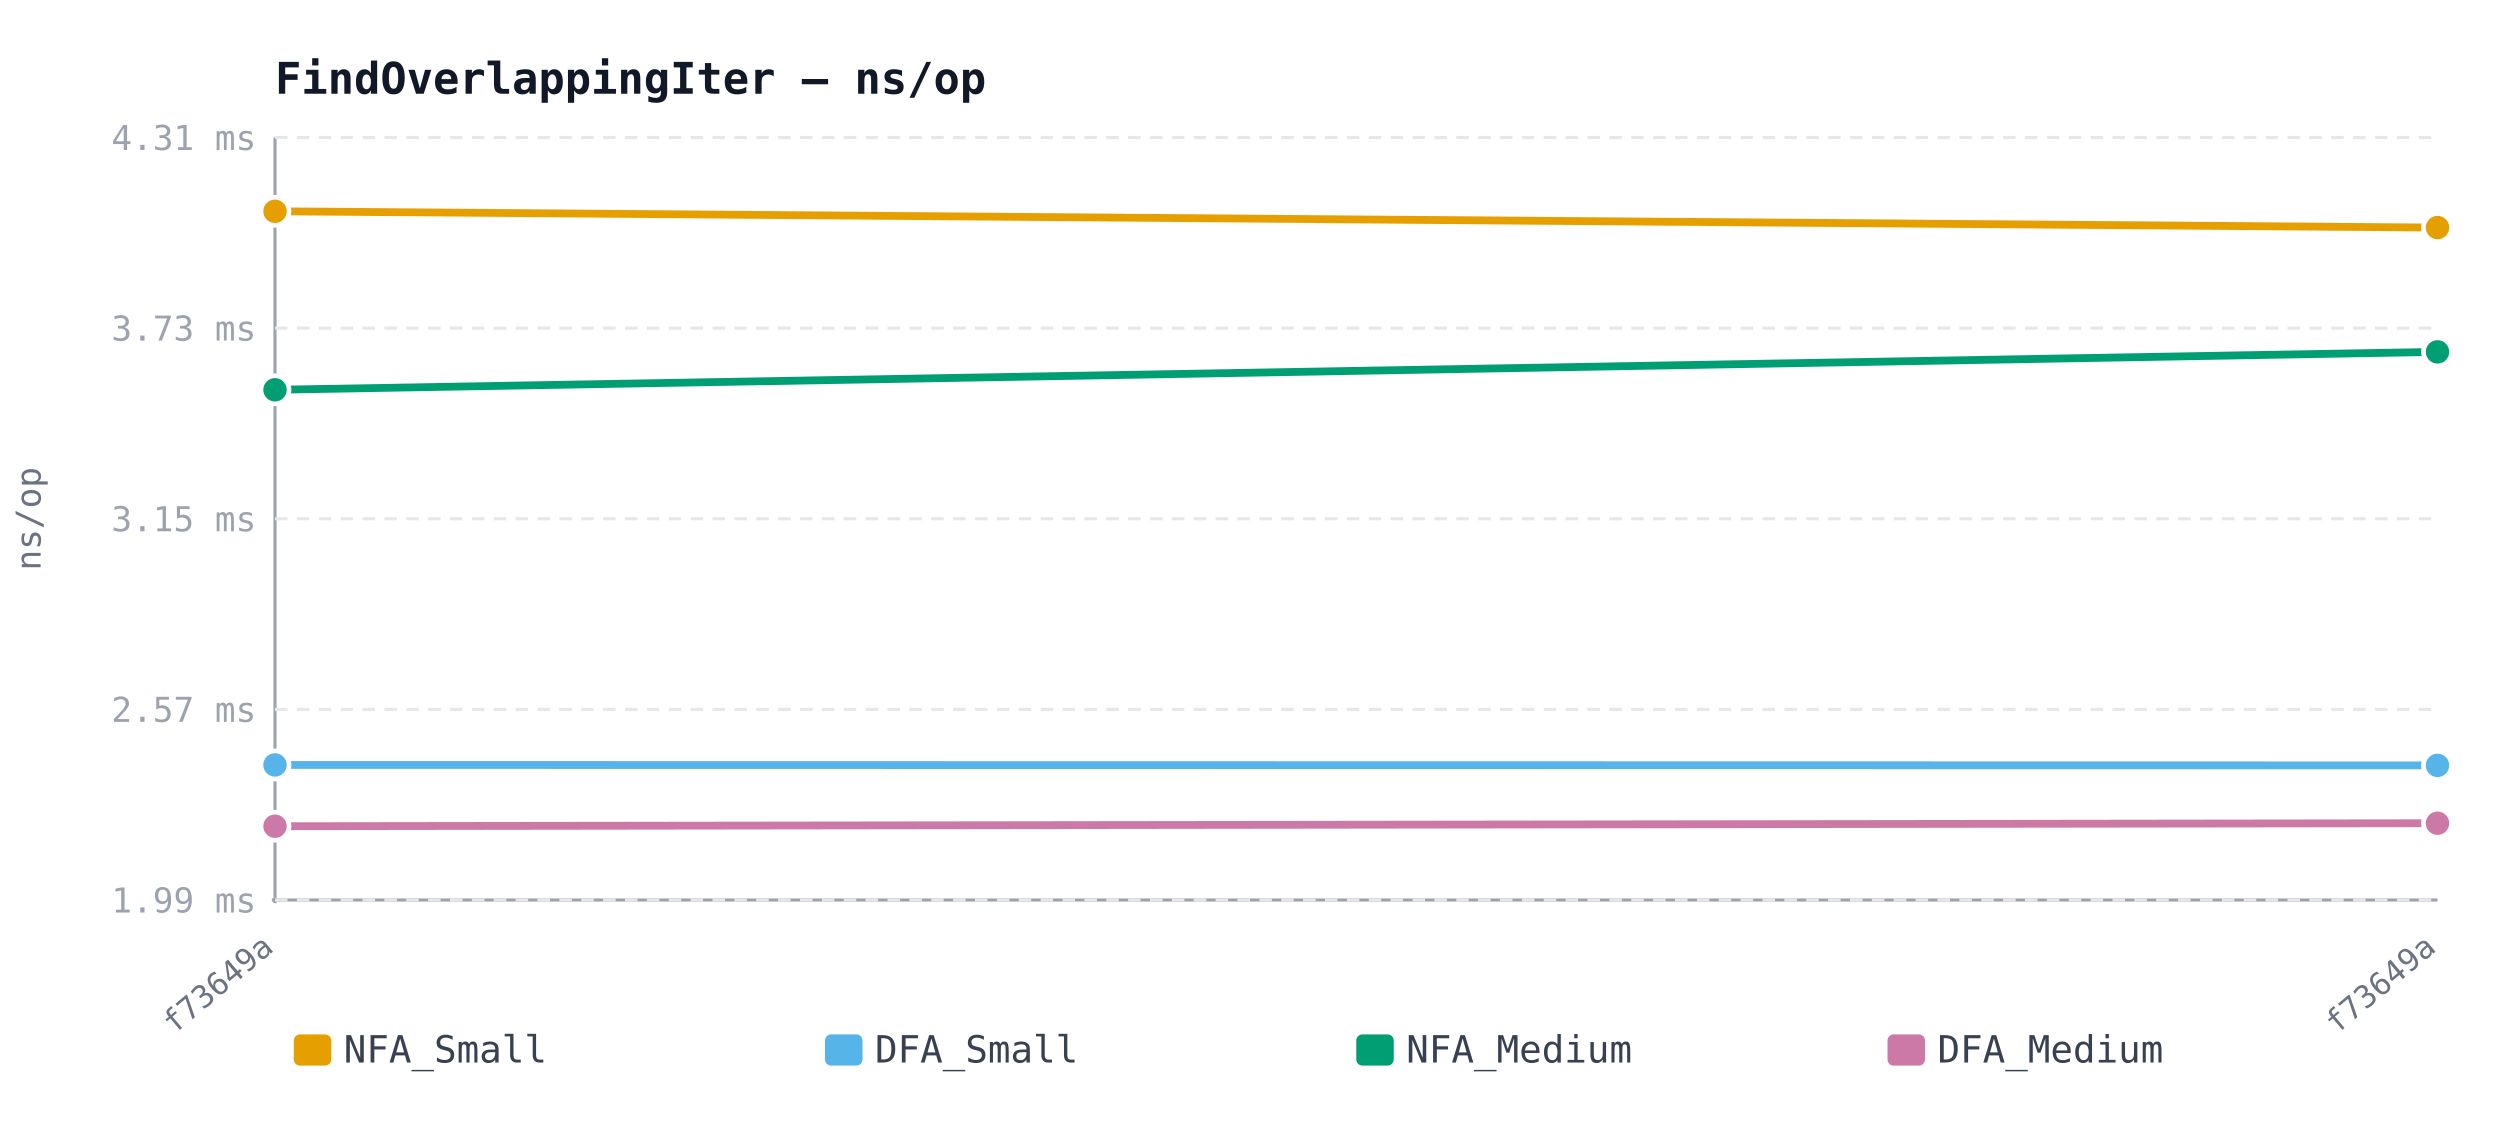
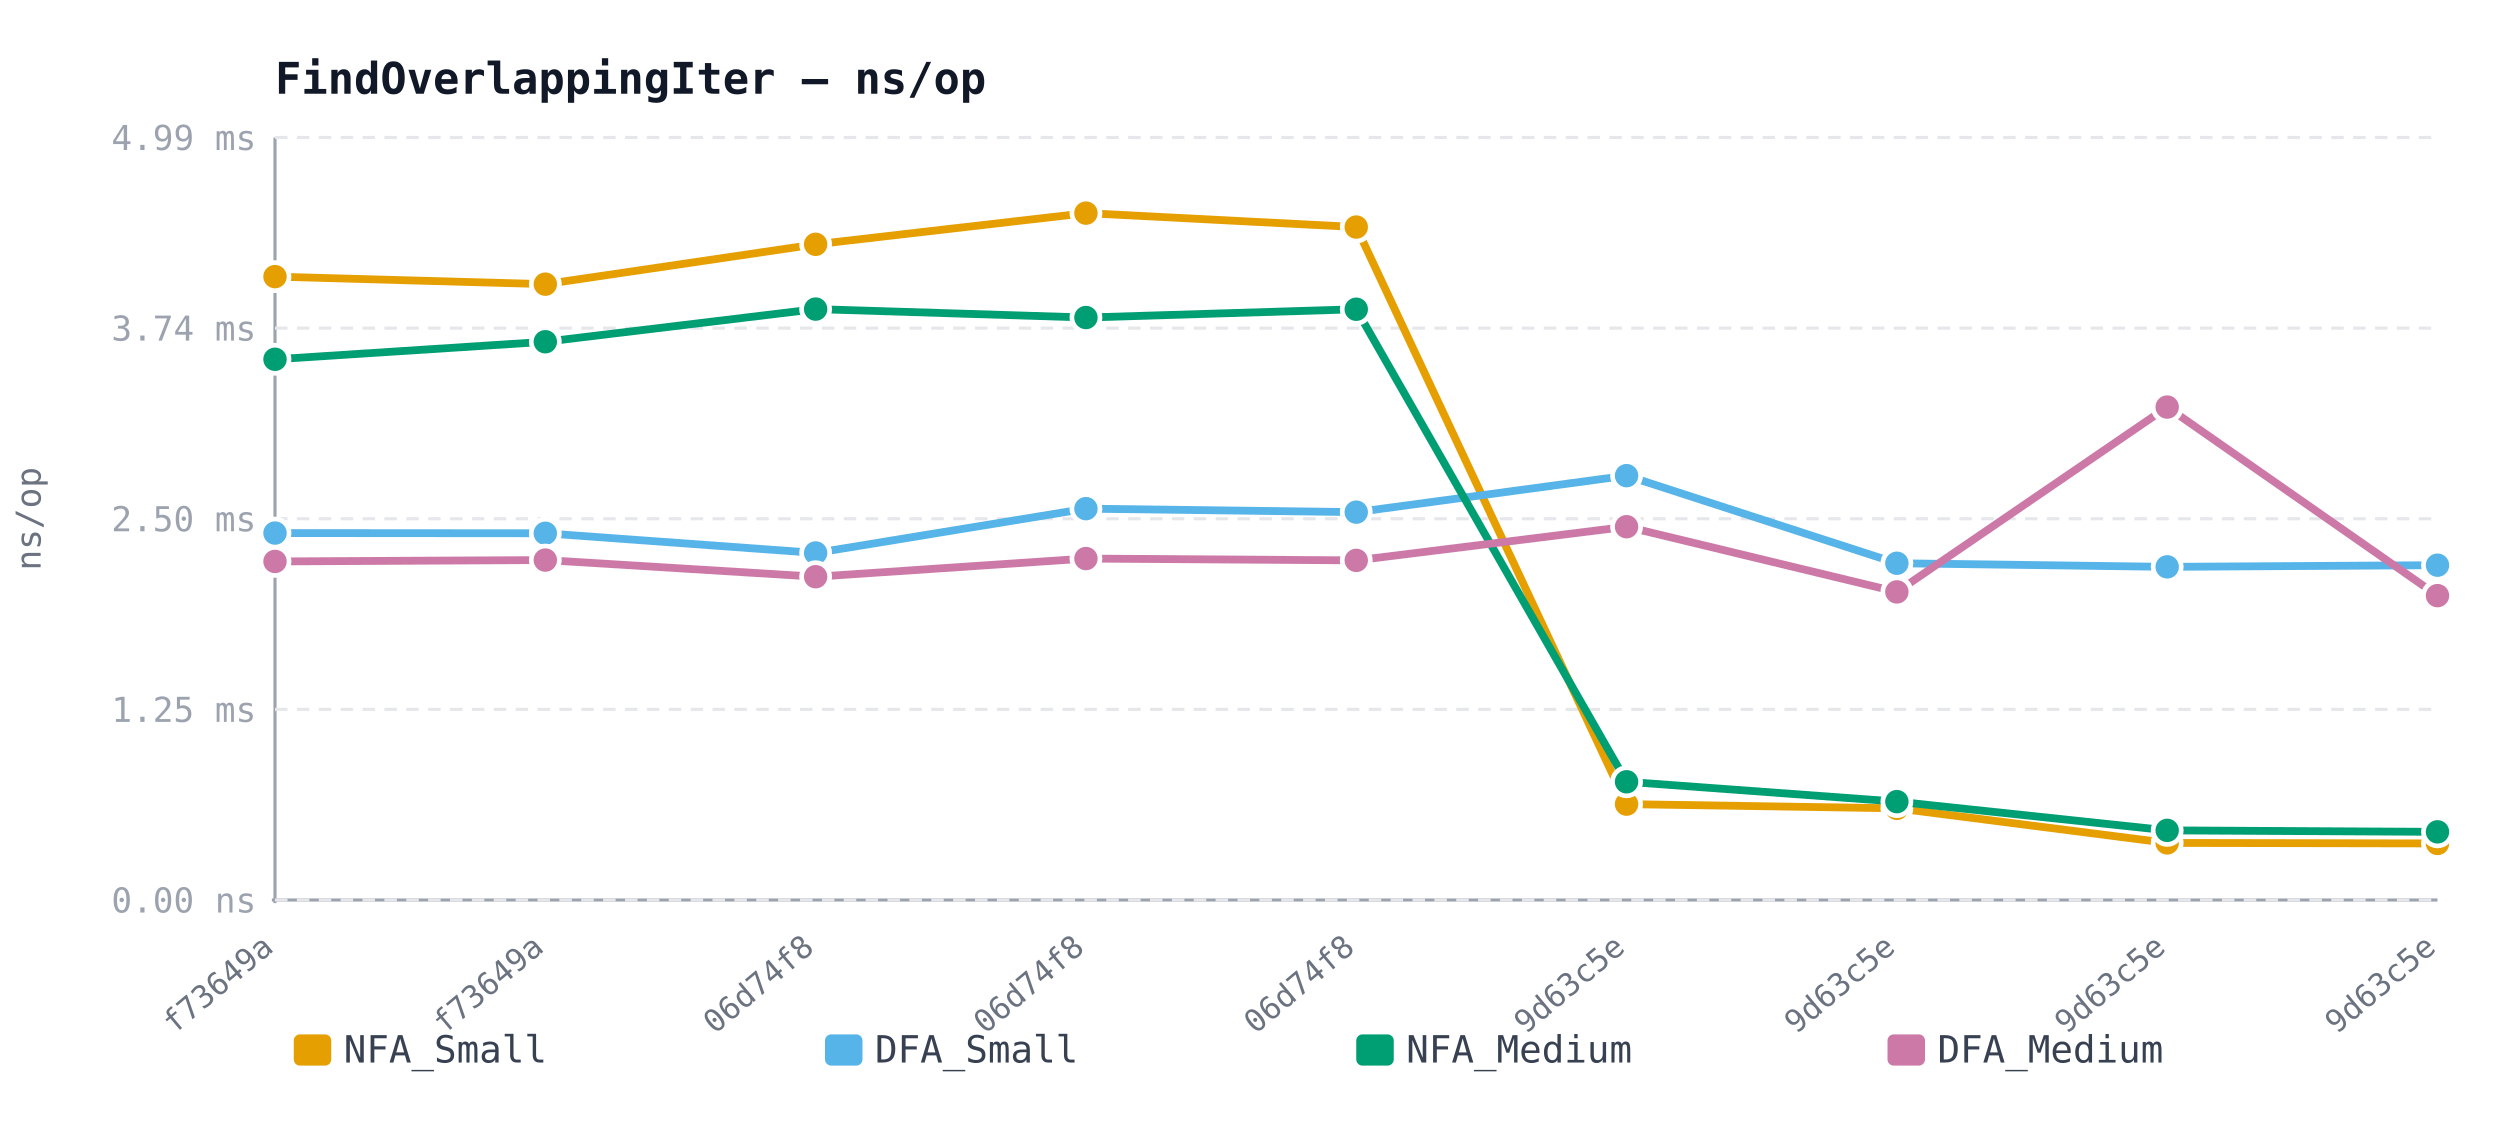
<svg xmlns="http://www.w3.org/2000/svg" viewBox="0 0 800 360" width="800" height="360">
  <style>
    text { font-family: ui-monospace, 'SFMono-Regular', Menlo, monospace; }
  </style>
  <rect width="800" height="360" fill="#ffffff" />
  <text x="88" y="30" font-size="14" font-weight="600" fill="#111827">FindOverlappingIter  —  ns/op</text>
  <line x1="88" y1="44" x2="88" y2="289" stroke="#9ca3af" stroke-width="1" />
  <line x1="87" y1="288" x2="780" y2="288" stroke="#9ca3af" stroke-width="1" />
  <line x1="88" y1="288.00" x2="780" y2="288.00" stroke="#e5e7eb" stroke-dasharray="4 3" stroke-width="1" />
-   <text x="82" y="292.00" text-anchor="end" font-size="11" fill="#9ca3af">1.99 ms</text>
+   <text x="82" y="292.00" text-anchor="end" font-size="11" fill="#9ca3af">0.00 ns</text>
  <line x1="88" y1="227.00" x2="780" y2="227.00" stroke="#e5e7eb" stroke-dasharray="4 3" stroke-width="1" />
-   <text x="82" y="231.00" text-anchor="end" font-size="11" fill="#9ca3af">2.57 ms</text>
+   <text x="82" y="231.00" text-anchor="end" font-size="11" fill="#9ca3af">1.25 ms</text>
  <line x1="88" y1="166.00" x2="780" y2="166.00" stroke="#e5e7eb" stroke-dasharray="4 3" stroke-width="1" />
-   <text x="82" y="170.00" text-anchor="end" font-size="11" fill="#9ca3af">3.15 ms</text>
+   <text x="82" y="170.00" text-anchor="end" font-size="11" fill="#9ca3af">2.50 ms</text>
  <line x1="88" y1="105.00" x2="780" y2="105.00" stroke="#e5e7eb" stroke-dasharray="4 3" stroke-width="1" />
-   <text x="82" y="109.00" text-anchor="end" font-size="11" fill="#9ca3af">3.73 ms</text>
+   <text x="82" y="109.00" text-anchor="end" font-size="11" fill="#9ca3af">3.74 ms</text>
  <line x1="88" y1="44.00" x2="780" y2="44.00" stroke="#e5e7eb" stroke-dasharray="4 3" stroke-width="1" />
-   <text x="82" y="48.00" text-anchor="end" font-size="11" fill="#9ca3af">4.31 ms</text>
+   <text x="82" y="48.00" text-anchor="end" font-size="11" fill="#9ca3af">4.99 ms</text>
  <text x="13" y="166.00" text-anchor="middle" font-size="11" fill="#6b7280" transform="rotate(-90 13 166.00)">ns/op</text>
  <text x="88.00" y="304" text-anchor="end" font-size="10" fill="#6b7280" transform="rotate(-40 88.00 304)">f73649a</text>
-   <text x="780.00" y="304" text-anchor="end" font-size="10" fill="#6b7280" transform="rotate(-40 780.00 304)">f73649a</text>
-   <path d="M 88.00 67.61 L 780.00 72.82" fill="none" stroke="#e69f00" stroke-width="2.5" stroke-linejoin="round" stroke-linecap="round" />
-   <circle cx="88.00" cy="67.61" r="4.5" fill="#e69f00" stroke="white" stroke-width="1.5">
+   <text x="174.50" y="304" text-anchor="end" font-size="10" fill="#6b7280" transform="rotate(-40 174.50 304)">f73649a</text>
+   <text x="261.00" y="304" text-anchor="end" font-size="10" fill="#6b7280" transform="rotate(-40 261.00 304)">06d74f8</text>
+   <text x="347.50" y="304" text-anchor="end" font-size="10" fill="#6b7280" transform="rotate(-40 347.50 304)">06d74f8</text>
+   <text x="434.00" y="304" text-anchor="end" font-size="10" fill="#6b7280" transform="rotate(-40 434.00 304)">06d74f8</text>
+   <text x="520.50" y="304" text-anchor="end" font-size="10" fill="#6b7280" transform="rotate(-40 520.50 304)">9d63c5e</text>
+   <text x="607.00" y="304" text-anchor="end" font-size="10" fill="#6b7280" transform="rotate(-40 607.00 304)">9d63c5e</text>
+   <text x="693.50" y="304" text-anchor="end" font-size="10" fill="#6b7280" transform="rotate(-40 693.50 304)">9d63c5e</text>
+   <text x="780.00" y="304" text-anchor="end" font-size="10" fill="#6b7280" transform="rotate(-40 780.00 304)">9d63c5e</text>
+   <path d="M 88.00 88.52 L 174.50 90.93 L 261.00 78.18 L 347.50 68.20 L 434.00 72.66 L 520.50 257.32 L 607.00 258.67 L 693.50 269.73 L 780.00 269.90" fill="none" stroke="#e69f00" stroke-width="2.5" stroke-linejoin="round" stroke-linecap="round" />
+   <circle cx="88.00" cy="88.52" r="4.5" fill="#e69f00" stroke="white" stroke-width="1.5">
        </circle>
-   <circle cx="780.00" cy="72.82" r="4.5" fill="#e69f00" stroke="white" stroke-width="1.5">
+   <circle cx="174.50" cy="90.93" r="4.5" fill="#e69f00" stroke="white" stroke-width="1.5">
        </circle>
-   <path d="M 88.00 244.78 L 780.00 244.92" fill="none" stroke="#56b4e9" stroke-width="2.5" stroke-linejoin="round" stroke-linecap="round" />
-   <circle cx="88.00" cy="244.78" r="4.5" fill="#56b4e9" stroke="white" stroke-width="1.5">
+   <circle cx="261.00" cy="78.18" r="4.5" fill="#e69f00" stroke="white" stroke-width="1.5">
        </circle>
-   <circle cx="780.00" cy="244.92" r="4.5" fill="#56b4e9" stroke="white" stroke-width="1.5">
+   <circle cx="347.50" cy="68.20" r="4.5" fill="#e69f00" stroke="white" stroke-width="1.5">
        </circle>
-   <path d="M 88.00 124.73 L 780.00 112.60" fill="none" stroke="#009e73" stroke-width="2.5" stroke-linejoin="round" stroke-linecap="round" />
-   <circle cx="88.00" cy="124.73" r="4.5" fill="#009e73" stroke="white" stroke-width="1.5">
+   <circle cx="434.00" cy="72.66" r="4.5" fill="#e69f00" stroke="white" stroke-width="1.5">
        </circle>
-   <circle cx="780.00" cy="112.60" r="4.5" fill="#009e73" stroke="white" stroke-width="1.5">
+   <circle cx="520.50" cy="257.32" r="4.5" fill="#e69f00" stroke="white" stroke-width="1.5">
        </circle>
-   <path d="M 88.00 264.39 L 780.00 263.43" fill="none" stroke="#cc79a7" stroke-width="2.5" stroke-linejoin="round" stroke-linecap="round" />
-   <circle cx="88.00" cy="264.39" r="4.5" fill="#cc79a7" stroke="white" stroke-width="1.5">
+   <circle cx="607.00" cy="258.67" r="4.5" fill="#e69f00" stroke="white" stroke-width="1.5">
        </circle>
-   <circle cx="780.00" cy="263.43" r="4.5" fill="#cc79a7" stroke="white" stroke-width="1.5">
+   <circle cx="693.50" cy="269.73" r="4.5" fill="#e69f00" stroke="white" stroke-width="1.5">
+         </circle>
+   <circle cx="780.00" cy="269.90" r="4.5" fill="#e69f00" stroke="white" stroke-width="1.5">
+         </circle>
+   <path d="M 88.00 170.58 L 174.50 170.65 L 261.00 176.95 L 347.50 162.77 L 434.00 163.89 L 520.50 152.21 L 607.00 180.24 L 693.50 181.39 L 780.00 180.86" fill="none" stroke="#56b4e9" stroke-width="2.5" stroke-linejoin="round" stroke-linecap="round" />
+   <circle cx="88.00" cy="170.58" r="4.5" fill="#56b4e9" stroke="white" stroke-width="1.5">
+         </circle>
+   <circle cx="174.50" cy="170.65" r="4.5" fill="#56b4e9" stroke="white" stroke-width="1.5">
+         </circle>
+   <circle cx="261.00" cy="176.95" r="4.5" fill="#56b4e9" stroke="white" stroke-width="1.5">
+         </circle>
+   <circle cx="347.50" cy="162.77" r="4.5" fill="#56b4e9" stroke="white" stroke-width="1.5">
+         </circle>
+   <circle cx="434.00" cy="163.89" r="4.5" fill="#56b4e9" stroke="white" stroke-width="1.5">
+         </circle>
+   <circle cx="520.50" cy="152.21" r="4.5" fill="#56b4e9" stroke="white" stroke-width="1.5">
+         </circle>
+   <circle cx="607.00" cy="180.24" r="4.5" fill="#56b4e9" stroke="white" stroke-width="1.5">
+         </circle>
+   <circle cx="693.50" cy="181.39" r="4.5" fill="#56b4e9" stroke="white" stroke-width="1.5">
+         </circle>
+   <circle cx="780.00" cy="180.86" r="4.5" fill="#56b4e9" stroke="white" stroke-width="1.5">
+         </circle>
+   <path d="M 88.00 114.97 L 174.50 109.36 L 261.00 98.91 L 347.50 101.61 L 434.00 98.96 L 520.50 250.17 L 607.00 256.52 L 693.50 265.72 L 780.00 266.19" fill="none" stroke="#009e73" stroke-width="2.5" stroke-linejoin="round" stroke-linecap="round" />
+   <circle cx="88.00" cy="114.97" r="4.5" fill="#009e73" stroke="white" stroke-width="1.5">
+         </circle>
+   <circle cx="174.50" cy="109.36" r="4.5" fill="#009e73" stroke="white" stroke-width="1.5">
+         </circle>
+   <circle cx="261.00" cy="98.91" r="4.5" fill="#009e73" stroke="white" stroke-width="1.5">
+         </circle>
+   <circle cx="347.50" cy="101.61" r="4.5" fill="#009e73" stroke="white" stroke-width="1.5">
+         </circle>
+   <circle cx="434.00" cy="98.96" r="4.5" fill="#009e73" stroke="white" stroke-width="1.5">
+         </circle>
+   <circle cx="520.50" cy="250.17" r="4.5" fill="#009e73" stroke="white" stroke-width="1.5">
+         </circle>
+   <circle cx="607.00" cy="256.52" r="4.5" fill="#009e73" stroke="white" stroke-width="1.5">
+         </circle>
+   <circle cx="693.50" cy="265.72" r="4.5" fill="#009e73" stroke="white" stroke-width="1.5">
+         </circle>
+   <circle cx="780.00" cy="266.19" r="4.5" fill="#009e73" stroke="white" stroke-width="1.5">
+         </circle>
+   <path d="M 88.00 179.66 L 174.50 179.22 L 261.00 184.55 L 347.50 178.74 L 434.00 179.32 L 520.50 168.55 L 607.00 189.41 L 693.50 130.26 L 780.00 190.60" fill="none" stroke="#cc79a7" stroke-width="2.5" stroke-linejoin="round" stroke-linecap="round" />
+   <circle cx="88.00" cy="179.66" r="4.5" fill="#cc79a7" stroke="white" stroke-width="1.5">
+         </circle>
+   <circle cx="174.50" cy="179.22" r="4.5" fill="#cc79a7" stroke="white" stroke-width="1.5">
+         </circle>
+   <circle cx="261.00" cy="184.55" r="4.5" fill="#cc79a7" stroke="white" stroke-width="1.5">
+         </circle>
+   <circle cx="347.50" cy="178.74" r="4.5" fill="#cc79a7" stroke="white" stroke-width="1.5">
+         </circle>
+   <circle cx="434.00" cy="179.32" r="4.5" fill="#cc79a7" stroke="white" stroke-width="1.5">
+         </circle>
+   <circle cx="520.50" cy="168.55" r="4.5" fill="#cc79a7" stroke="white" stroke-width="1.5">
+         </circle>
+   <circle cx="607.00" cy="189.41" r="4.5" fill="#cc79a7" stroke="white" stroke-width="1.5">
+         </circle>
+   <circle cx="693.50" cy="130.26" r="4.5" fill="#cc79a7" stroke="white" stroke-width="1.5">
+         </circle>
+   <circle cx="780.00" cy="190.60" r="4.5" fill="#cc79a7" stroke="white" stroke-width="1.5">
        </circle>
  <rect x="94" y="331" width="12" height="10" rx="2" fill="#e69f00" />
  <text x="110" y="340" font-size="12" fill="#374151">NFA_Small</text>
  <rect x="264" y="331" width="12" height="10" rx="2" fill="#56b4e9" />
  <text x="280" y="340" font-size="12" fill="#374151">DFA_Small</text>
  <rect x="434" y="331" width="12" height="10" rx="2" fill="#009e73" />
  <text x="450" y="340" font-size="12" fill="#374151">NFA_Medium</text>
  <rect x="604" y="331" width="12" height="10" rx="2" fill="#cc79a7" />
  <text x="620" y="340" font-size="12" fill="#374151">DFA_Medium</text>
</svg>
